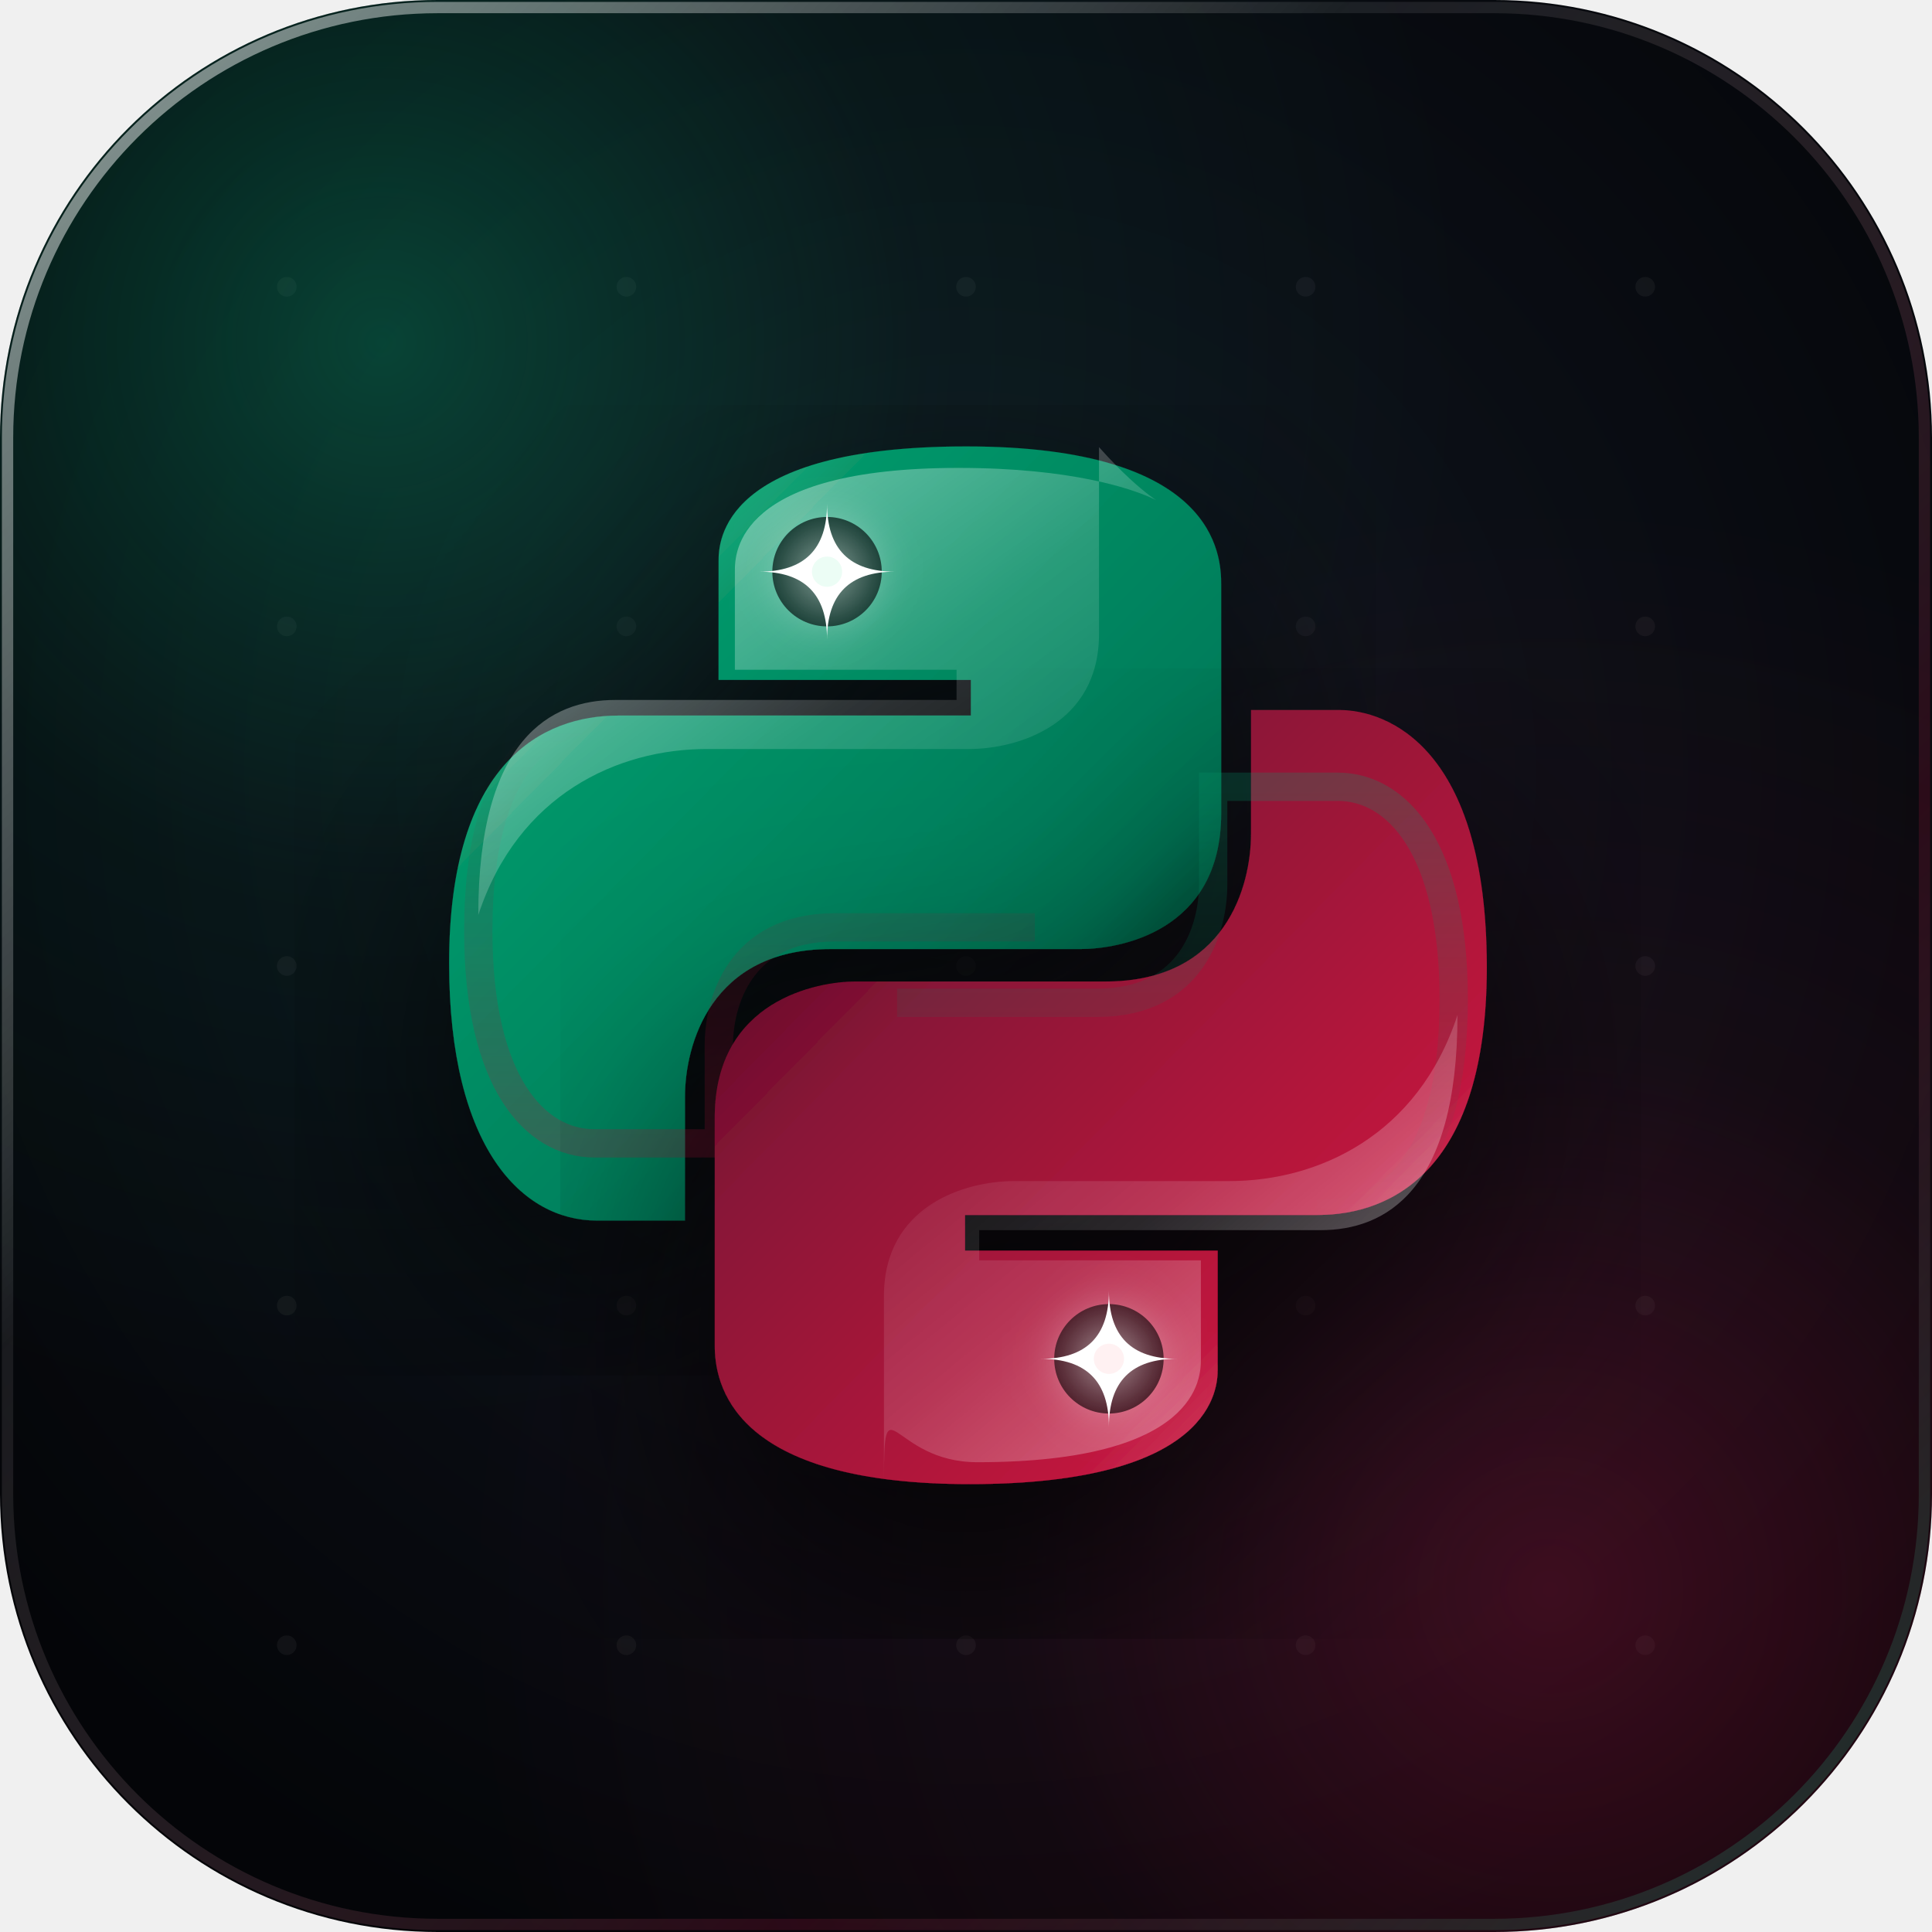
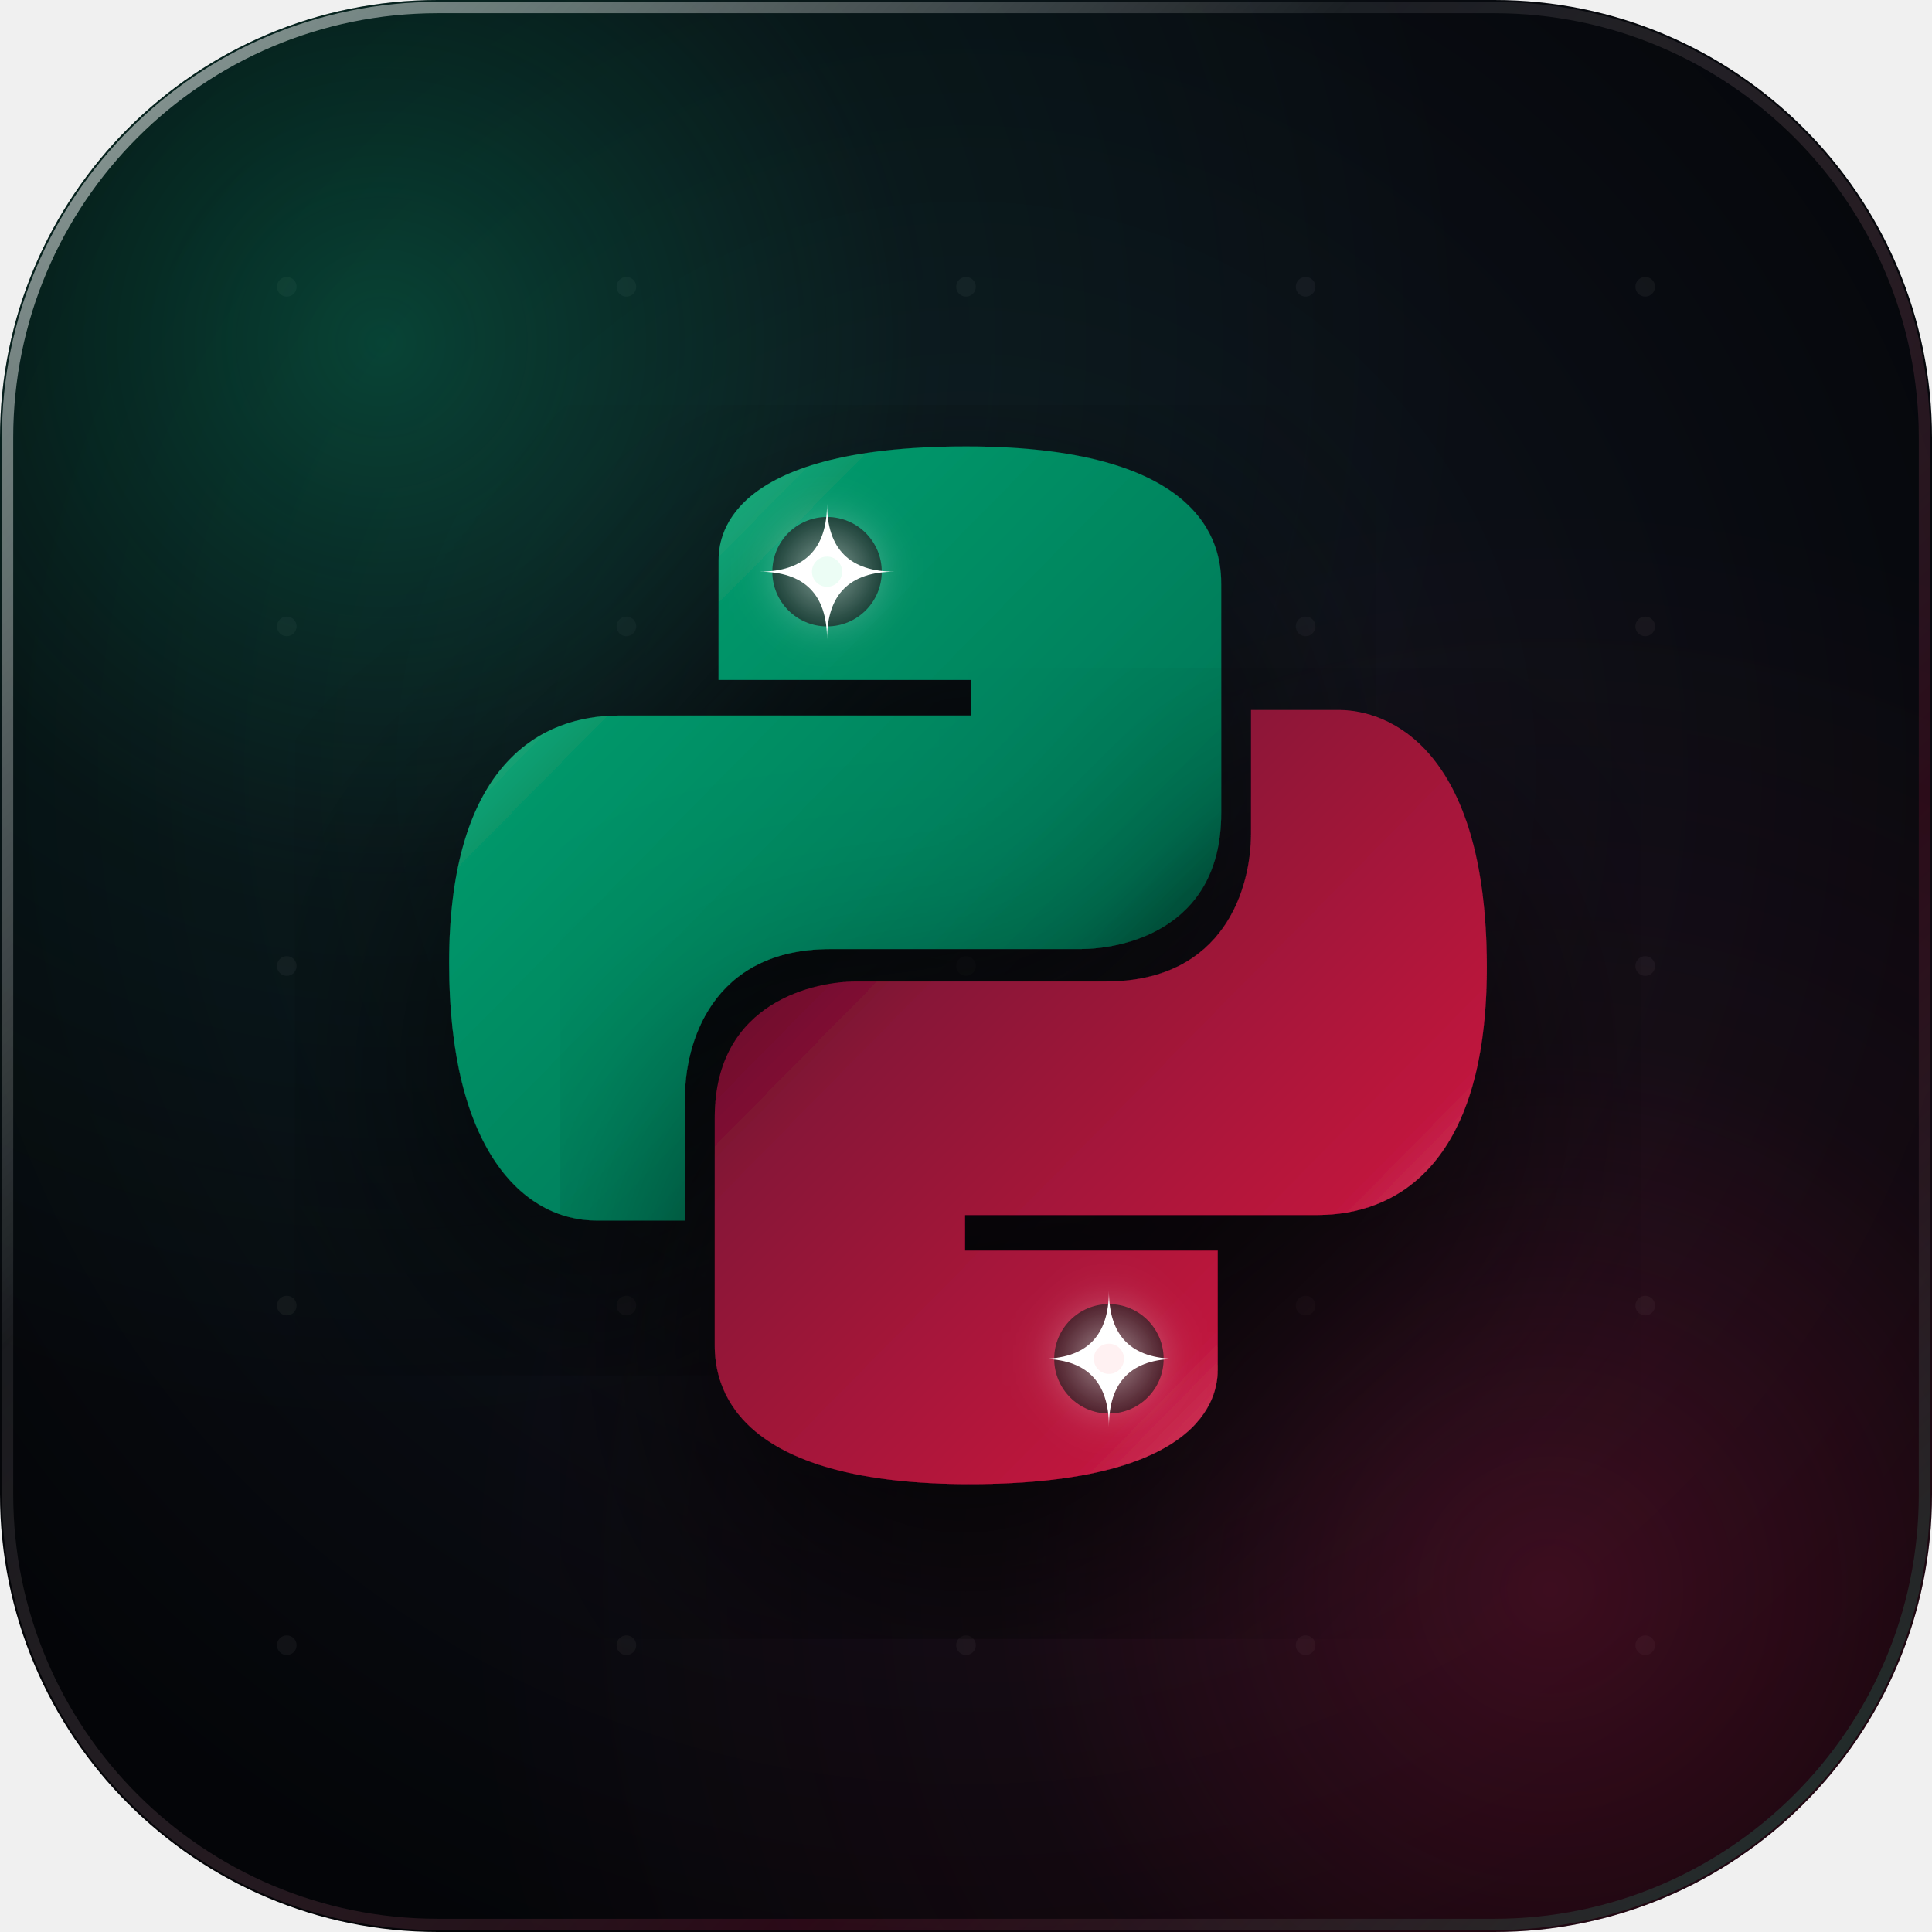
<svg xmlns="http://www.w3.org/2000/svg" viewBox="0 0 512 512" width="512" height="512">
  <defs>
    <radialGradient id="obsidian-bg" cx="50%" cy="40%" r="65%">
      <stop offset="0%" stop-color="#121620" />
      <stop offset="60%" stop-color="#090c12" />
      <stop offset="100%" stop-color="#040508" />
    </radialGradient>
    <radialGradient id="orb-emerald" cx="20%" cy="18%" r="56%">
      <stop offset="0%" stop-color="#059669" stop-opacity="0.40" />
      <stop offset="50%" stop-color="#047857" stop-opacity="0.10" />
      <stop offset="100%" stop-color="#047857" stop-opacity="0" />
    </radialGradient>
    <radialGradient id="orb-burgundy" cx="80%" cy="82%" r="56%">
      <stop offset="0%" stop-color="#881337" stop-opacity="0.42" />
      <stop offset="50%" stop-color="#881337" stop-opacity="0.10" />
      <stop offset="100%" stop-color="#881337" stop-opacity="0" />
    </radialGradient>
    <linearGradient id="glass-rim" x1="0%" y1="0%" x2="100%" y2="100%">
-       <stop offset="0%" stop-color="rgba(255,255,255,0.58)" />
+       <stop offset="0%" stop-color="rgba(255,255,255,0.60)" />
      <stop offset="35%" stop-color="rgba(255,255,255,0.08)" />
      <stop offset="70%" stop-color="rgba(136,19,55,0.25)" />
      <stop offset="100%" stop-color="rgba(5,150,105,0.35)" />
    </linearGradient>
    <linearGradient id="snake-emerald" x1="0%" y1="0%" x2="100%" y2="100%">
      <stop offset="0%" stop-color="#6ee7b7" />
      <stop offset="28%" stop-color="#059669" />
      <stop offset="72%" stop-color="#047857" />
      <stop offset="100%" stop-color="#022c22" />
    </linearGradient>
    <linearGradient id="snake-burgundy" x1="100%" y1="100%" x2="0%" y2="0%">
      <stop offset="0%" stop-color="#fda4af" />
      <stop offset="28%" stop-color="#be123c" />
      <stop offset="68%" stop-color="#881337" />
      <stop offset="100%" stop-color="#3b0714" />
-     </linearGradient>
-     <linearGradient id="bounce-burgundy-on-emerald" x1="0%" y1="0%" x2="0%" y2="100%">
-       <stop offset="0%" stop-color="#881337" stop-opacity="0" />
-       <stop offset="100%" stop-color="#be123c" stop-opacity="0.45" />
-     </linearGradient>
-     <linearGradient id="bounce-emerald-on-burgundy" x1="0%" y1="100%" x2="0%" y2="0%">
-       <stop offset="0%" stop-color="#047857" stop-opacity="0" />
-       <stop offset="100%" stop-color="#059669" stop-opacity="0.45" />
-     </linearGradient>
-     <linearGradient id="specular-crest-upper" x1="0%" y1="0%" x2="100%" y2="100%">
-       <stop offset="0%" stop-color="rgba(255,255,255,0.55)" />
-       <stop offset="55%" stop-color="rgba(255,255,255,0.16)" />
-       <stop offset="100%" stop-color="rgba(255,255,255,0)" />
-     </linearGradient>
-     <linearGradient id="specular-crest-lower" x1="100%" y1="100%" x2="0%" y2="0%">
-       <stop offset="0%" stop-color="rgba(255,255,255,0.50)" />
-       <stop offset="55%" stop-color="rgba(255,255,255,0.14)" />
-       <stop offset="100%" stop-color="rgba(255,255,255,0)" />
    </linearGradient>
    <filter id="shadow-snake" x="-20%" y="-20%" width="140%" height="140%">
      <feDropShadow dx="0" dy="12" stdDeviation="15" flood-color="#000000" flood-opacity="0.85" />
    </filter>
    <filter id="glow-sparkle" x="-80%" y="-80%" width="260%" height="260%">
      <feGaussianBlur stdDeviation="3" result="blur" />
      <feMerge>
        <feMergeNode in="blur" />
        <feMergeNode in="SourceGraphic" />
      </feMerge>
    </filter>
  </defs>
  <rect width="512" height="512" rx="116" fill="url(#obsidian-bg)" />
  <g fill="rgba(255,255,255,0.045)">
    <circle cx="76" cy="76" r="2.6" />
    <circle cx="166" cy="76" r="2.6" />
    <circle cx="256" cy="76" r="2.6" />
    <circle cx="346" cy="76" r="2.6" />
    <circle cx="436" cy="76" r="2.6" />
    <circle cx="76" cy="166" r="2.6" />
    <circle cx="166" cy="166" r="2.6" />
    <circle cx="256" cy="166" r="2.6" />
    <circle cx="346" cy="166" r="2.6" />
    <circle cx="436" cy="166" r="2.6" />
    <circle cx="76" cy="256" r="2.6" />
    <circle cx="166" cy="256" r="2.6" />
    <circle cx="256" cy="256" r="2.6" />
    <circle cx="346" cy="256" r="2.6" />
    <circle cx="436" cy="256" r="2.6" />
    <circle cx="76" cy="346" r="2.6" />
    <circle cx="166" cy="346" r="2.6" />
    <circle cx="256" cy="346" r="2.6" />
    <circle cx="346" cy="346" r="2.6" />
    <circle cx="436" cy="346" r="2.6" />
    <circle cx="76" cy="436" r="2.6" />
    <circle cx="166" cy="436" r="2.6" />
    <circle cx="256" cy="436" r="2.6" />
    <circle cx="346" cy="436" r="2.6" />
    <circle cx="436" cy="436" r="2.6" />
  </g>
  <rect width="512" height="512" rx="116" fill="url(#orb-emerald)" />
  <rect width="512" height="512" rx="116" fill="url(#orb-burgundy)" />
  <rect x="2" y="2" width="508" height="508" rx="114" fill="none" stroke="url(#glass-rim)" stroke-width="3" />
  <g transform="translate(118.5, 118.5) scale(2.5)">
    <path fill="url(#snake-emerald)" filter="url(#shadow-snake)" d="M55.023-0.077c-25.971,0-26.25,10.081-26.25,12.156c0,3.148,0,12.594,0,12.594h26.75v3.781 c0,0-27.852,0-37.375,0c-7.949,0-17.938,4.833-17.938,26.25c0,19.673,7.792,27.281,15.656,27.281c2.335,0,9.344,0,9.344,0 s0-9.765,0-13.125c0-5.491,2.721-15.656,15.406-15.656c15.91,0,19.971,0,26.531,0c3.902,0,14.906-1.696,14.906-14.406 c0-13.452,0-17.89,0-24.219C82.054,11.426,81.515-0.077,55.023-0.077z" />
-     <path fill="none" stroke="url(#bounce-burgundy-on-emerald)" stroke-width="3" opacity="0.55" d="M17.8 28.5 c-6.8 0-14.5 4.1-14.5 22.8 c0 16 6 22.5 12.3 22.5 h13.2 v-10.4 c0-4.4 2.1-12.5 12.3-12.5 h21.2" />
-     <path fill="url(#specular-crest-upper)" d="M54.2 2.2c-23.5 0-23.7 9-23.7 10.9v10.5h23.5v3.2H17.8c-6.8 0-14.5 4.1-14.5 22.8c4.2-12.8 14.8-17.6 24.2-17.6h27.8c5.2 0 13.8-2.6 13.8-12.2c0-10.4 0-14.2 0-19.8C79.1 11.2 78.4 2.2 54.2 2.2z" />
    <circle cx="40.27" cy="13.2" r="5.8" fill="#022c22" />
    <g transform="translate(40.27, 13.2)" filter="url(#glow-sparkle)">
      <path d="M 0,-7.2 Q 0,0 7.2,0 Q 0,0 0,7.2 Q 0,0 -7.2,0 Q 0,0 0,-7.2 Z" fill="#ffffff" />
      <circle cx="0" cy="0" r="1.6" fill="#ecfdf5" />
    </g>
    <path fill="url(#snake-burgundy)" filter="url(#shadow-snake)" d="M55.397,109.923c25.959,0,26.282-10.271,26.282-12.156c0-3.148,0-12.594,0-12.594H54.897v-3.781 c0,0,28.032,0,37.375,0c8.009,0,17.938-4.954,17.938-26.25c0-23.322-10.538-27.281-15.656-27.281c-2.336,0-9.344,0-9.344,0 s0,10.216,0,13.125c0,5.491-2.631,15.656-15.406,15.656c-15.91,0-19.476,0-26.532,0c-3.892,0-14.906,1.896-14.906,14.406 c0,14.475,0,18.265,0,24.219C28.366,100.497,31.562,109.923,55.397,109.923z" />
-     <path fill="none" stroke="url(#bounce-emerald-on-burgundy)" stroke-width="3" opacity="0.55" d="M92.2 81.3 c6.8 0 14.5-4.1 14.5-22.8 c0-16-6-22.5-12.3-22.5 H81.2 v10.4 c0 4.4-2.1 12.5-12.3 12.5 H47.7" />
-     <path fill="url(#specular-crest-lower)" d="M56.2 107.6c23.5 0 23.7-9 23.7-10.9V86.2H56.4v-3.2h36.2c6.8 0 14.5-4.1 14.5-22.8c-4.2 12.8-14.8 17.6-24.2 17.6H60.1c-5.2 0-13.8 2.6-13.8 12.2c0 10.4 0 14.2 0 19.8C46.3 98.6 47 107.6 56.2 107.6z" />
    <circle cx="70.15" cy="96.64" r="5.8" fill="#3b0714" />
    <g transform="translate(70.15, 96.64)" filter="url(#glow-sparkle)">
      <path d="M 0,-7.2 Q 0,0 7.2,0 Q 0,0 0,7.2 Q 0,0 -7.2,0 Q 0,0 0,-7.2 Z" fill="#ffffff" />
      <circle cx="0" cy="0" r="1.6" fill="#fff1f2" />
    </g>
  </g>
</svg>
